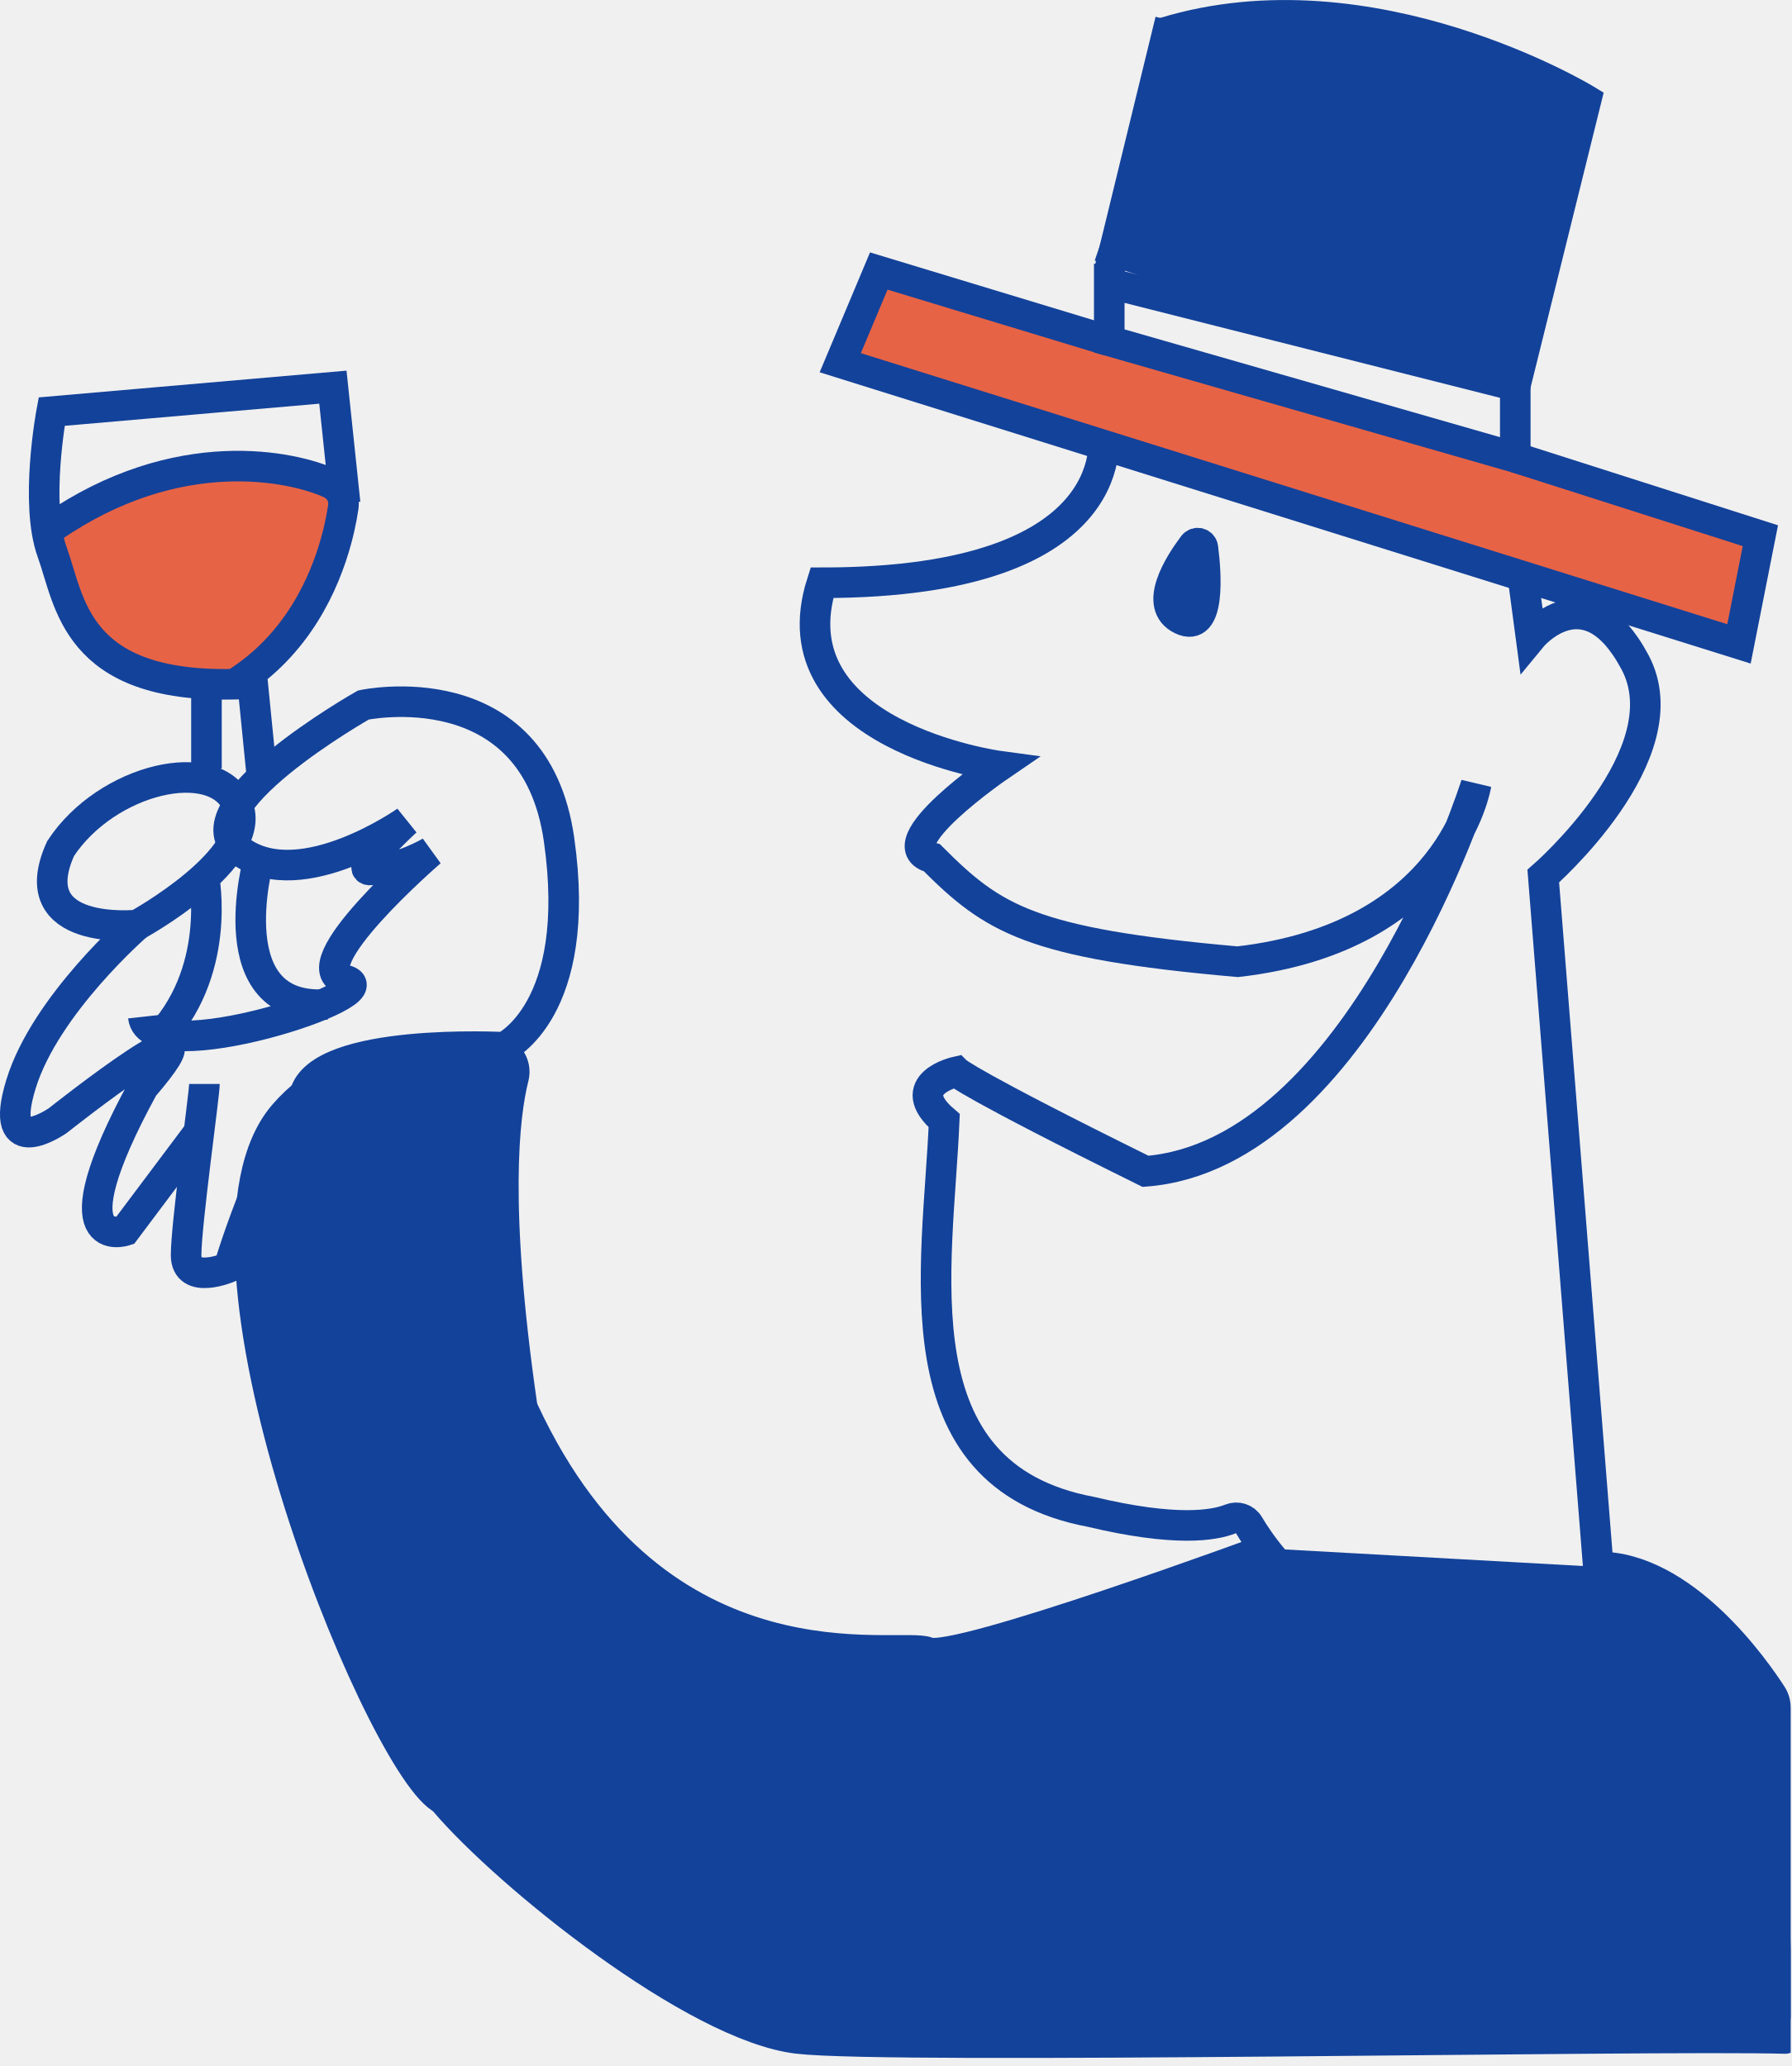
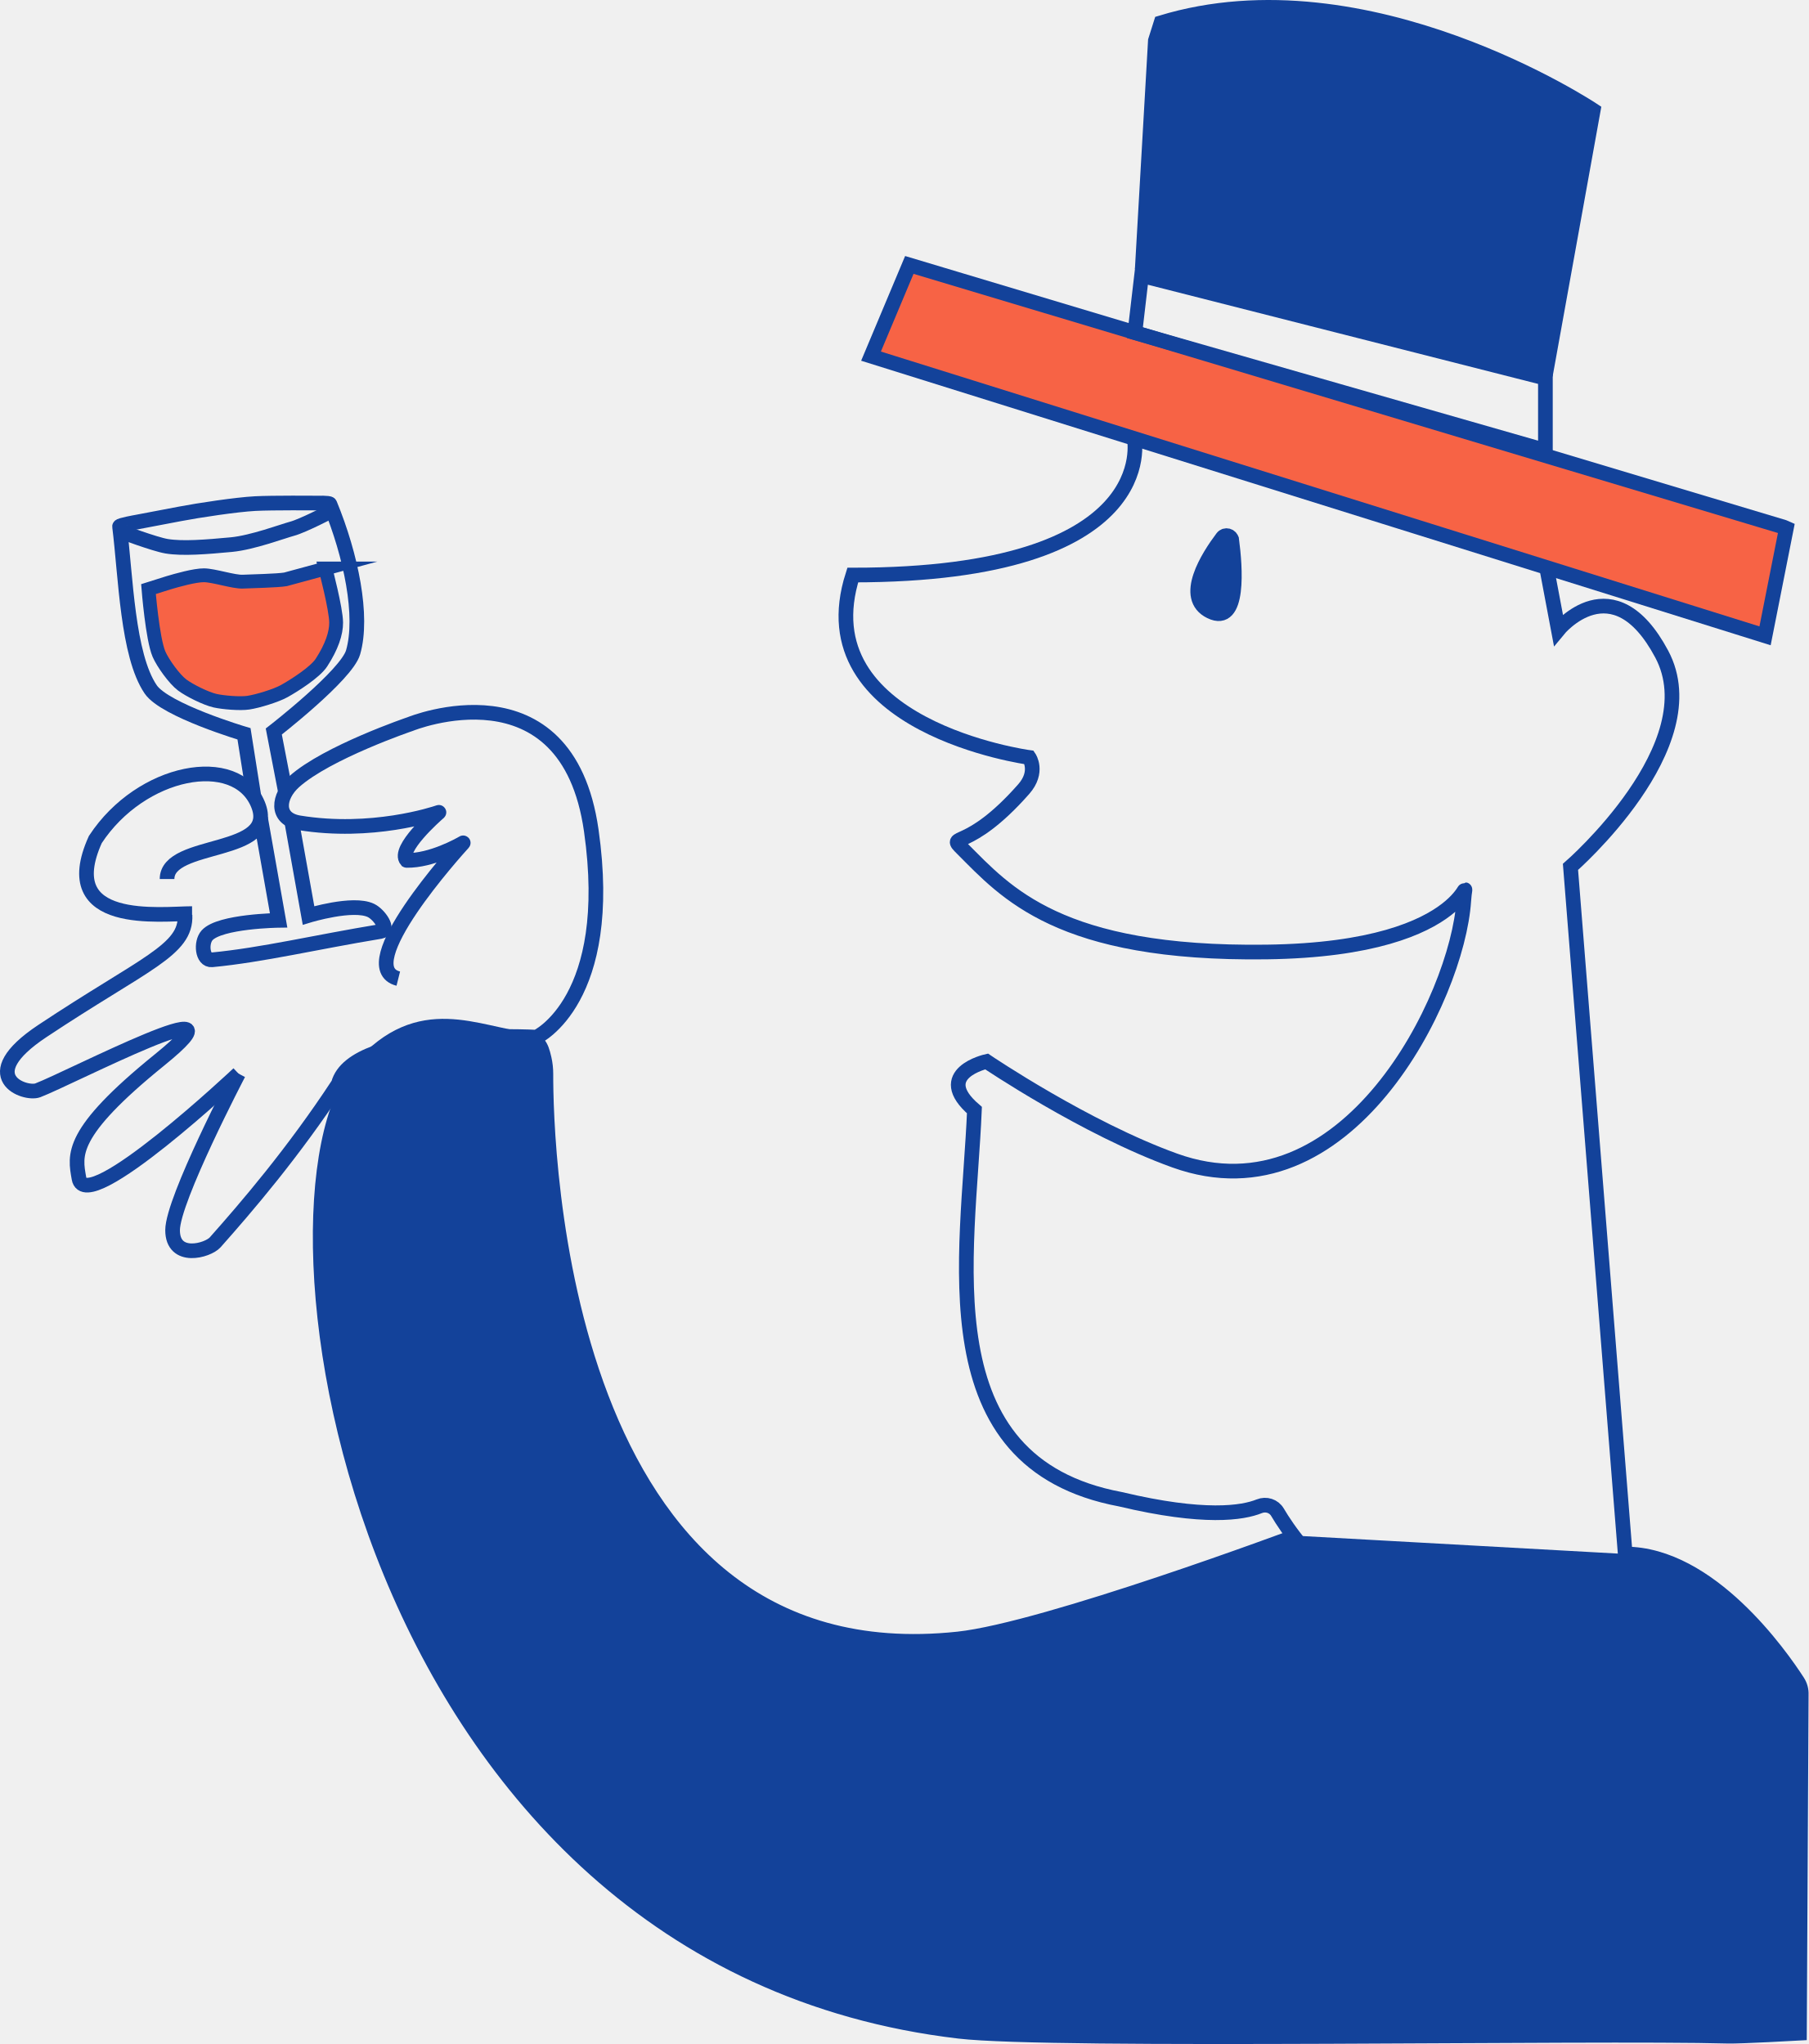
- <svg xmlns="http://www.w3.org/2000/svg" width="293" height="338" viewBox="0 0 293 338" fill="none">
-   <g clip-path="url(#clip0_504_2022)">
-     <path d="M180.44 70.34C180.44 70.34 185.44 95.34 134.44 95.34C126.44 120.34 163.44 125.34 163.44 125.34C163.44 125.34 144.44 138.34 152.44 140.34C162.44 150.34 168.44 154.34 202.44 157.34C237.44 153.34 241.44 128.34 241.44 128.34C241.44 128.34 222.31 188.93 187.37 191.63C158.44 177.34 156.44 175.34 156.44 175.34C156.44 175.34 147.44 177.34 154.44 183.34C153.44 207.34 146.44 241.34 178.44 247.34C192.24 250.63 198.56 249.59 201.27 248.5C202.38 248.05 203.65 248.44 204.26 249.47C207.63 255.16 218.7 270.29 241.43 270.31C268.43 259.33 261.43 256.33 261.43 256.33L252.43 143.33C252.43 143.33 275.43 123.33 267.43 108.33C259.43 93.33 250.43 104.33 250.43 104.33L248.43 89.33L180.43 70.33L180.44 70.34Z" stroke="#13429A" stroke-width="5" stroke-miterlimit="10" />
-     <path d="M283.44 101.34L140.44 58.34L144.44 48.34L283.44 87.47V101.34Z" fill="#E76345" stroke="#E76345" stroke-width="5" stroke-miterlimit="10" />
-     <path d="M247.85 74.84V63.14L181.44 46.34V55.77L247.85 74.84Z" stroke="#13429A" stroke-width="5" stroke-miterlimit="10" />
-     <path d="M191.44 3.34L181.44 44.34" stroke="#13429A" stroke-width="5" stroke-miterlimit="10" />
-     <path d="M207.44 253.34C207.44 253.34 156.06 272.29 151.75 270.32C147.44 268.35 107.72 278.27 85.67 230.85C85.52 230.52 85.41 230.16 85.36 229.8C80.68 197.4 82.42 182.48 84 176.26C84.55 174.08 83.05 171.92 80.81 171.71C72.79 170.96 56.22 171.02 46.44 182.35C27.68 204.08 61.57 287.23 72.05 294.13C72.3 294.29 72.53 294.47 72.72 294.69C82.96 306.74 113.65 331.52 130.5 333.5C145.9 335.31 269.7 332.89 292 333.5C293.99 333.56 292.41 309.49 292.5 307.5L290.39 279.48C290.42 278.72 290.22 277.97 289.81 277.33C287.03 273.01 275.37 256.34 261.44 256.34" fill="#13429A" />
-     <path d="M207.44 253.34C207.44 253.34 156.06 272.29 151.75 270.32C147.44 268.35 107.72 278.27 85.67 230.85C85.52 230.52 85.41 230.16 85.36 229.8C80.68 197.4 82.42 182.48 84 176.26C84.55 174.08 83.05 171.92 80.81 171.71C72.79 170.96 56.22 171.02 46.44 182.35C27.68 204.08 61.57 287.23 72.05 294.13C72.3 294.29 72.53 294.47 72.72 294.69C82.96 306.74 113.65 331.52 130.5 333.5C145.9 335.31 269.7 332.89 292 333.5C293.99 333.56 292.41 309.49 292.5 307.5L290.39 279.48C290.42 278.72 290.22 277.97 289.81 277.33C287.03 273.01 275.37 256.34 261.44 256.34" stroke="#13429A" stroke-width="5" stroke-miterlimit="10" />
-     <path d="M33.44 177.34C33.44 179.03 30.44 200.34 30.44 205.34C30.44 210.34 37.44 207.34 37.44 207.34C37.44 207.34 42.44 190.34 49.86 179.03C52.28 169.72 82.44 171.34 82.44 171.34C82.44 171.34 95.44 165.34 91.44 137.34C87.44 109.34 59.44 115.34 59.44 115.34C59.44 115.34 29.44 132.34 39.44 139.34C49.44 146.34 66.44 134.34 66.44 134.34C66.44 134.34 56.74 143.2 61.09 142.27C65.44 142.34 70.44 139.34 70.44 139.34C70.44 139.34 48.44 158.34 56.44 160.34C64.44 162.34 24.44 175.34 23.44 166.34" stroke="#13429A" stroke-width="5" stroke-miterlimit="10" />
-     <path d="M38.88 131.76C42.45 140.33 22.45 151.33 22.45 151.33C22.45 151.33 3.36 153.33 9.91 138.83C17.45 127.33 35.31 123.18 38.88 131.76Z" stroke="#13429A" stroke-width="5" stroke-miterlimit="10" />
-     <path d="M32.44 185.34L20.44 201.34C20.44 201.34 8.44 205.34 23.44 177.85C38.44 160.34 9.44 183.34 9.44 183.34C9.44 183.34 -0.56 190.34 3.44 177.34C7.44 164.34 22.44 151.34 22.44 151.34" stroke="#13429A" stroke-width="5" stroke-miterlimit="10" />
-     <path d="M42.27 140.77C42.27 140.77 35.47 165.51 53.45 164.33" stroke="#13429A" stroke-width="5" stroke-miterlimit="10" />
-     <path d="M33.37 143.56C33.37 143.56 36.44 159.33 25.44 170.33" stroke="#13429A" stroke-width="5" stroke-miterlimit="10" />
-     <path d="M42.86 127.2L40.89 107.43L33.77 109.23V125.73" stroke="#13429A" stroke-width="5" stroke-miterlimit="10" />
-     <path d="M10.44 85.34C10.44 85.34 14.09 112.13 33.76 109.23C53.43 106.33 53.44 80.73 53.44 80.73C53.44 80.73 27.44 73.33 10.44 85.33V85.34Z" fill="#E76345" stroke="#E76345" stroke-width="5" stroke-miterlimit="10" />
-     <path d="M8.44 86.34C29.11 72.03 47.99 76.31 54.04 79.08C55.53 79.76 56.39 81.33 56.15 82.95C56.08 83.43 55.99 83.97 55.88 84.57C55.67 85.67 55.4 86.94 55.02 88.33C53.1 95.4 48.63 105.56 38.32 111.94C12.19 112.53 11.45 98.35 8.54 90.34C5.63 82.33 8.45 67.34 8.45 67.34L54.45 63.34L56.45 82.34" stroke="#13429A" stroke-width="5" stroke-miterlimit="10" />
-     <path d="M181.44 55.77L143.74 44.34L137.44 59.34L284.44 105.34L287.94 87.64L247.85 74.84" stroke="#13429A" stroke-width="5" stroke-miterlimit="10" />
-     <path d="M196.75 89.6C196.65 88.84 195.68 88.58 195.21 89.2C192.89 92.28 188.54 99.05 193.26 101.34C197.98 103.63 197.32 93.92 196.75 89.6Z" fill="#13429A" stroke="#13429A" stroke-width="5" stroke-miterlimit="10" />
-     <path d="M190.44 5.34C224.36 -5.02 259.44 16.34 259.44 16.34L247.84 63.15L182.24 41.06L194.16 6.29" fill="#13429A" />
-     <path d="M190.44 5.34C224.36 -5.02 259.44 16.34 259.44 16.34L247.84 63.15L182.24 41.06L194.16 6.29" stroke="#13429A" stroke-width="5" stroke-miterlimit="10" />
+ <svg xmlns="http://www.w3.org/2000/svg" id="Layer_1" width="863.5" height="976.14" viewBox="0 0 863.5 976.14">
+   <defs>
+     <style>.cls-1{fill:#13429a;}.cls-1,.cls-2,.cls-3{stroke-width:7px;}.cls-1,.cls-2,.cls-3,.cls-4{stroke:#13429a;stroke-miterlimit:10;}.cls-2{fill:none;}.cls-3,.cls-4{fill:#f76345;}.cls-4{stroke-width:6.6px;}</style>
+   </defs>
+   <g>
+     <path class="cls-2" d="m139.19,391.86l8.11,45.33s21.28-6.52,29.83-2.38c3.96,1.92,9.04,9.29,4.59,10.02-30.56,5.02-56.53,11.27-80.55,13.55-4.61.44-5.4-8.26-2.3-11.71,6.1-6.77,34.15-7.14,34.15-7.14l-8.63-48.85" />
+     <path class="cls-2" d="m121.24,380.45l-4.74-30s-37.77-11.23-44.56-21.24c-11.13-16.38-11.88-53.93-14.86-77.79-.08-.63,8.11-2.07,8.11-2.07,0,0,14.22-2.7,20.88-3.97,8.86-1.69,26.73-4.4,35.74-4.88,8.25-.44,29.42-.26,29.42-.26,0,0,6.01-.17,6.26.45,10.15,24.66,16.06,53.6,11.1,70.82-3.12,10.87-37.87,37.83-37.87,37.83l5.6,29" />
+     <path id="Path_185" class="cls-4" d="m155.36,271.5s5.07,19.21,5.13,25.8c.04,5.02-2.06,11.52-7.04,19.16-2.97,4.56-12.82,10.84-17.75,13.59-3.89,2.17-12.65,4.84-17.1,5.52-3.95.61-12.04-.08-15.9-.94-4.32-.96-12.29-4.93-15.71-7.5-3.78-2.83-9.31-10.58-11.1-14.77-3.11-7.26-5-31.04-5-31.04,0,0,7.07-2.26,9.44-2.97,4.16-1.25,12.69-3.65,17.04-3.62,4.74.03,14.2,3.25,18.61,3.04,3.91-.18,16.44-.44,20.3-1.09l19.09-5.18Z" />
+     <path id="Path_187" class="cls-2" d="m158.5,243.88s-13.81,7.23-19.06,8.63c-4.46,1.19-18.97,6.64-29,7.58-12.09,1.13-23.28,2.04-30.9.77-5.75-.96-22.18-7.13-22.18-7.13" />
  </g>
-   <defs>
-     <clipPath id="clip0_504_2022">
-       <rect width="292.9" height="337.64" fill="white" />
-     </clipPath>
-   </defs>
+   <path class="cls-2" d="m541.54,209.41s13.7,65.21-134.39,65.21c-23.23,72.59,84.21,87.11,84.21,87.11,0,0,4.69,6.85-2.61,15.14-26.83,30.45-36.87,20.88-29.33,28.41,20.85,20.85,46.08,50.64,145.19,49.36,102.28-1.32,95.57-44.62,94.25-24.43-3.03,46.28-55.91,153.57-138,124.01-42.6-15.35-89.82-47.31-89.82-47.31,0,0-26.13,5.81-5.81,23.23-2.9,69.69-23.23,168.42,69.69,185.84,40.07,9.54,58.43,6.54,66.3,3.36,3.24-1.31,6.92-.17,8.69,2.83,9.77,16.54,41.94,60.47,107.95,60.52,78.4-31.87,58.08-40.58,58.08-40.58l-26.13-328.12s66.79-58.08,43.56-101.63c-23.23-43.56-49.36-11.62-49.36-11.62l-5.61-29.75" />
+   <path class="cls-1" d="m619.12,733.41s-120.05,44.86-161.71,49.3c-191.61,20.41-196.86-237.65-196.78-269.86,0-2.44-.26-4.89-.81-7.28-1.52-6.69-2.9-8.69-8.43-9.21-23.3-2.18-51.06-19.12-79.46,13.76-54.51,63.11-1.9,426.08,286.02,459.95,44.72,5.26,302.31.54,367.07,2.34,5.79.16,34.11-1.43,34.11-1.43l.85-161.67c.1-2.21-.49-4.37-1.69-6.23-8.09-12.54-41.93-60.95-82.37-60.95" />
+   <path class="cls-2" d="m113.87,512.72s-31.47,60.25-31.47,74.77,16.82,9.76,20.33,5.81c14.9-16.78,37.28-42.83,58.82-75.67,0,0,0,0,0,0,7.01-26.95,94.04-22.35,94.61-22.32,0,0,0,0,0,0,.34-.16,37.69-17.8,26.13-98.73-11.61-81.28-86.34-50.84-86.39-50.82,0,0,0,0,0,0-.04.01-39.77,13.52-55.4,27.51-7.77,6.95-9.2,17.79,2.41,19.68,34.48,5.62,64.15-4.18,66.62-5.02.04-.01.06.03.03.06-1.75,1.52-19.97,17.6-15.41,22.9,0,0,.02.01.03.01,11.78.18,25.18-7.37,26.94-8.4.03-.02.07.02.04.05-3.13,3.44-53.51,59.18-31,64.81" />
+   <path class="cls-2" d="m91.7,436.29c-14.56,0-65.19,6.74-46.19-35.36,21.9-33.39,67.23-41.8,77.6-16.91,10.36,24.9-43.35,17.23-43.35,35.78" />
+   <path class="cls-2" d="m113.87,512.72s-72.9,68.64-76.15,50.09c-1.98-11.29-4.79-21.58,38.4-56.59,46.94-38.04-42.91,8.72-58.08,14.48-5.98,2.27-30.71-6.45,2.18-28.31,48.76-32.42,68.86-38.57,68.11-55.36" />
+   <polygon class="cls-3" points="851.63 251.72 434.15 126.52 415.86 170.08 842.71 303.65 852.88 252.27 851.63 251.72" />
+   <path class="cls-1" d="m588.08,257.95c-.29-2.21-3.12-2.96-4.46-1.17-6.74,8.93-19.38,28.61-5.67,35.26,14.09,6.84,11.78-21.55,10.14-34.08Z" />
+   <g>
+     <polygon class="cls-2" points="737.84 215.09 737.84 180.62 545.03 131.59 541.84 158.89 737.84 215.09" />
+     <path class="cls-1" d="m554.32,10.87c98.5-30.1,206.36,41.75,206.36,41.75l-22.18,122.91-192.99-49.8,6.11-106.31,2.7-8.55Z" />
+   </g>
</svg>
